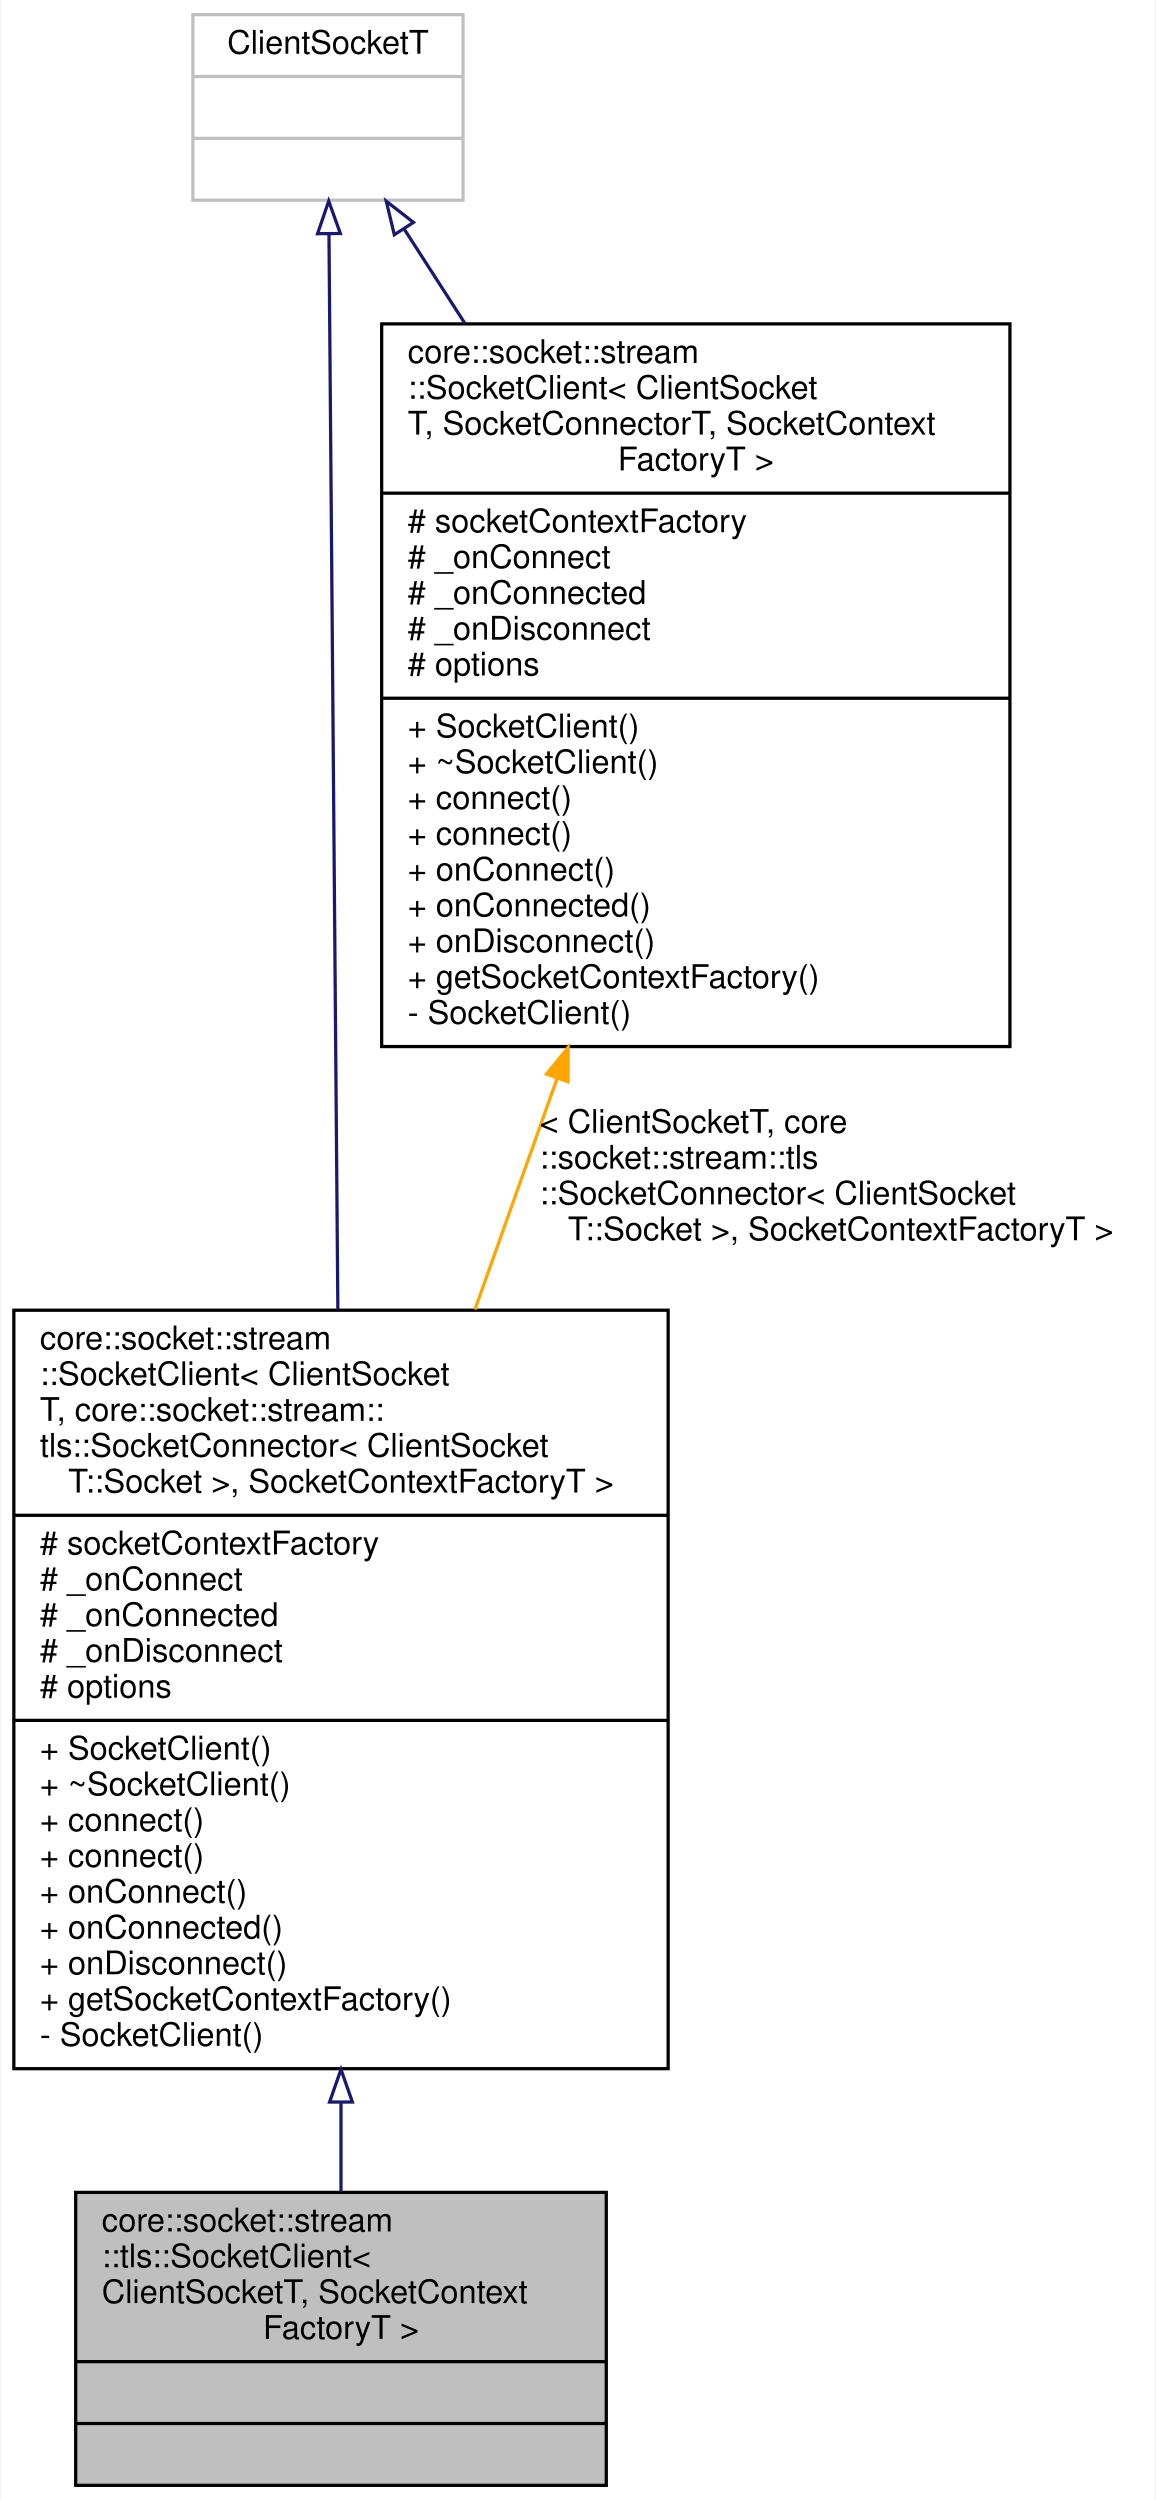
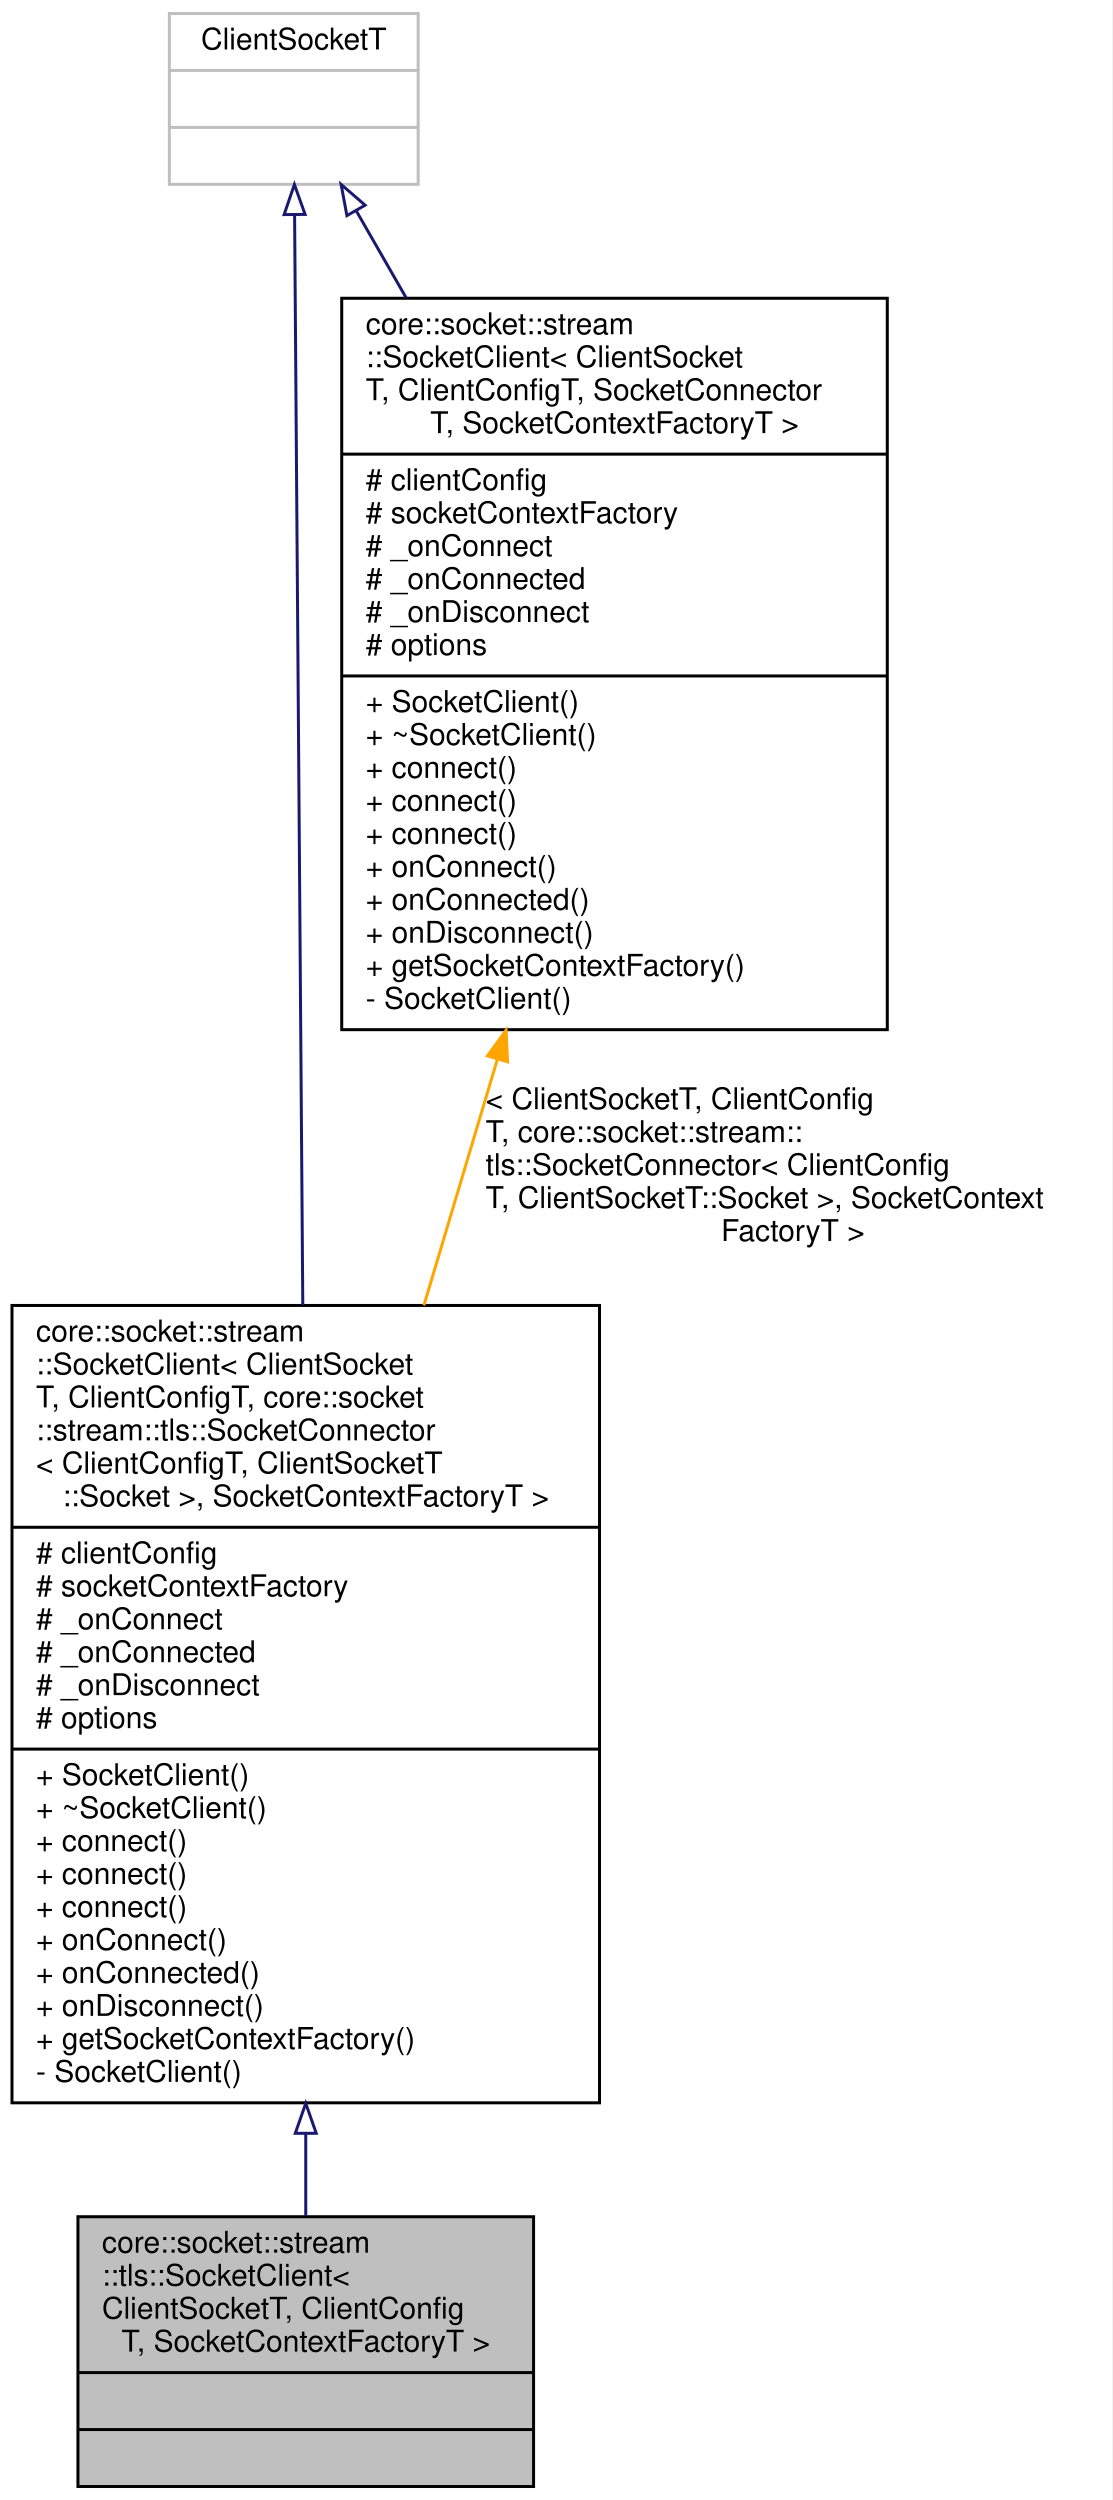
- <svg xmlns="http://www.w3.org/2000/svg" xmlns:xlink="http://www.w3.org/1999/xlink" width="355pt" height="768pt" viewBox="0.00 0.00 354.50 768.00">
-   <g id="graph0" class="graph" transform="scale(1 1) rotate(0) translate(4 764)">
-     <polygon fill="white" stroke="transparent" points="-4,4 -4,-764 350.5,-764 350.5,4 -4,4" />
+ <svg xmlns="http://www.w3.org/2000/svg" xmlns:xlink="http://www.w3.org/1999/xlink" width="371pt" height="834pt" viewBox="0.00 0.00 371.00 834.00">
+   <g id="graph0" class="graph" transform="scale(1 1) rotate(0) translate(4 830)">
+     <polygon fill="white" stroke="transparent" points="-4,4 -4,-830 367,-830 367,4 -4,4" />
    <g id="node1" class="node">
      <g id="a_node1">
        <a xlink:title=" ">
-           <polygon fill="#bfbfbf" stroke="black" points="19,-0.5 19,-90.5 182,-90.5 182,-0.5 19,-0.5" />
-           <text text-anchor="start" x="27" y="-78.5" font-family="Helvetica,sans-Serif" font-size="10.00">core::socket::stream</text>
-           <text text-anchor="start" x="27" y="-67.5" font-family="Helvetica,sans-Serif" font-size="10.00">::tls::SocketClient&lt;</text>
-           <text text-anchor="start" x="27" y="-56.5" font-family="Helvetica,sans-Serif" font-size="10.00"> ClientSocketT, SocketContext</text>
-           <text text-anchor="middle" x="100.5" y="-45.5" font-family="Helvetica,sans-Serif" font-size="10.00">FactoryT &gt;</text>
-           <polyline fill="none" stroke="black" points="19,-38.5 182,-38.5 " />
-           <text text-anchor="middle" x="100.5" y="-26.5" font-family="Helvetica,sans-Serif" font-size="10.00"> </text>
-           <polyline fill="none" stroke="black" points="19,-19.5 182,-19.5 " />
-           <text text-anchor="middle" x="100.5" y="-7.5" font-family="Helvetica,sans-Serif" font-size="10.00"> </text>
+           <polygon fill="#bfbfbf" stroke="black" points="22,-0.5 22,-90.5 174,-90.5 174,-0.5 22,-0.5" />
+           <text text-anchor="start" x="30" y="-78.5" font-family="Helvetica,sans-Serif" font-size="10.00">core::socket::stream</text>
+           <text text-anchor="start" x="30" y="-67.5" font-family="Helvetica,sans-Serif" font-size="10.00">::tls::SocketClient&lt;</text>
+           <text text-anchor="start" x="30" y="-56.5" font-family="Helvetica,sans-Serif" font-size="10.00"> ClientSocketT, ClientConfig</text>
+           <text text-anchor="middle" x="98" y="-45.5" font-family="Helvetica,sans-Serif" font-size="10.00">T, SocketContextFactoryT &gt;</text>
+           <polyline fill="none" stroke="black" points="22,-38.5 174,-38.5 " />
+           <text text-anchor="middle" x="98" y="-26.5" font-family="Helvetica,sans-Serif" font-size="10.00"> </text>
+           <polyline fill="none" stroke="black" points="22,-19.5 174,-19.5 " />
+           <text text-anchor="middle" x="98" y="-7.5" font-family="Helvetica,sans-Serif" font-size="10.00"> </text>
        </a>
      </g>
    </g>
    <g id="node2" class="node">
      <g id="a_node2">
        <a xlink:href="classcore_1_1socket_1_1stream_1_1_socket_client.html" target="_top" xlink:title=" ">
-           <polygon fill="white" stroke="black" points="0,-128.5 0,-361.5 201,-361.5 201,-128.5 0,-128.5" />
-           <text text-anchor="start" x="8" y="-349.5" font-family="Helvetica,sans-Serif" font-size="10.00">core::socket::stream</text>
-           <text text-anchor="start" x="8" y="-338.5" font-family="Helvetica,sans-Serif" font-size="10.00">::SocketClient&lt; ClientSocket</text>
-           <text text-anchor="start" x="8" y="-327.5" font-family="Helvetica,sans-Serif" font-size="10.00">T, core::socket::stream::</text>
-           <text text-anchor="start" x="8" y="-316.5" font-family="Helvetica,sans-Serif" font-size="10.00">tls::SocketConnector&lt; ClientSocket</text>
-           <text text-anchor="middle" x="100.5" y="-305.5" font-family="Helvetica,sans-Serif" font-size="10.00">T::Socket &gt;, SocketContextFactoryT &gt;</text>
-           <polyline fill="none" stroke="black" points="0,-298.5 201,-298.5 " />
-           <text text-anchor="start" x="8" y="-286.5" font-family="Helvetica,sans-Serif" font-size="10.00"># socketContextFactory</text>
-           <text text-anchor="start" x="8" y="-275.5" font-family="Helvetica,sans-Serif" font-size="10.00"># _onConnect</text>
-           <text text-anchor="start" x="8" y="-264.5" font-family="Helvetica,sans-Serif" font-size="10.00"># _onConnected</text>
-           <text text-anchor="start" x="8" y="-253.5" font-family="Helvetica,sans-Serif" font-size="10.00"># _onDisconnect</text>
-           <text text-anchor="start" x="8" y="-242.5" font-family="Helvetica,sans-Serif" font-size="10.00"># options</text>
-           <polyline fill="none" stroke="black" points="0,-235.5 201,-235.5 " />
-           <text text-anchor="start" x="8" y="-223.5" font-family="Helvetica,sans-Serif" font-size="10.00">+ SocketClient()</text>
-           <text text-anchor="start" x="8" y="-212.5" font-family="Helvetica,sans-Serif" font-size="10.00">+ ~SocketClient()</text>
+           <polygon fill="white" stroke="black" points="0,-128.5 0,-394.5 196,-394.5 196,-128.5 0,-128.5" />
+           <text text-anchor="start" x="8" y="-382.5" font-family="Helvetica,sans-Serif" font-size="10.00">core::socket::stream</text>
+           <text text-anchor="start" x="8" y="-371.5" font-family="Helvetica,sans-Serif" font-size="10.00">::SocketClient&lt; ClientSocket</text>
+           <text text-anchor="start" x="8" y="-360.5" font-family="Helvetica,sans-Serif" font-size="10.00">T, ClientConfigT, core::socket</text>
+           <text text-anchor="start" x="8" y="-349.5" font-family="Helvetica,sans-Serif" font-size="10.00">::stream::tls::SocketConnector</text>
+           <text text-anchor="start" x="8" y="-338.5" font-family="Helvetica,sans-Serif" font-size="10.00">&lt; ClientConfigT, ClientSocketT</text>
+           <text text-anchor="middle" x="98" y="-327.5" font-family="Helvetica,sans-Serif" font-size="10.00">::Socket &gt;, SocketContextFactoryT &gt;</text>
+           <polyline fill="none" stroke="black" points="0,-320.5 196,-320.5 " />
+           <text text-anchor="start" x="8" y="-308.5" font-family="Helvetica,sans-Serif" font-size="10.00"># clientConfig</text>
+           <text text-anchor="start" x="8" y="-297.5" font-family="Helvetica,sans-Serif" font-size="10.00"># socketContextFactory</text>
+           <text text-anchor="start" x="8" y="-286.5" font-family="Helvetica,sans-Serif" font-size="10.00"># _onConnect</text>
+           <text text-anchor="start" x="8" y="-275.5" font-family="Helvetica,sans-Serif" font-size="10.00"># _onConnected</text>
+           <text text-anchor="start" x="8" y="-264.5" font-family="Helvetica,sans-Serif" font-size="10.00"># _onDisconnect</text>
+           <text text-anchor="start" x="8" y="-253.5" font-family="Helvetica,sans-Serif" font-size="10.00"># options</text>
+           <polyline fill="none" stroke="black" points="0,-246.5 196,-246.5 " />
+           <text text-anchor="start" x="8" y="-234.5" font-family="Helvetica,sans-Serif" font-size="10.00">+ SocketClient()</text>
+           <text text-anchor="start" x="8" y="-223.5" font-family="Helvetica,sans-Serif" font-size="10.00">+ ~SocketClient()</text>
+           <text text-anchor="start" x="8" y="-212.5" font-family="Helvetica,sans-Serif" font-size="10.00">+ connect()</text>
          <text text-anchor="start" x="8" y="-201.5" font-family="Helvetica,sans-Serif" font-size="10.00">+ connect()</text>
          <text text-anchor="start" x="8" y="-190.5" font-family="Helvetica,sans-Serif" font-size="10.00">+ connect()</text>
          <text text-anchor="start" x="8" y="-179.5" font-family="Helvetica,sans-Serif" font-size="10.00">+ onConnect()</text>
          <text text-anchor="start" x="8" y="-168.5" font-family="Helvetica,sans-Serif" font-size="10.00">+ onConnected()</text>
          <text text-anchor="start" x="8" y="-157.5" font-family="Helvetica,sans-Serif" font-size="10.00">+ onDisconnect()</text>
          <text text-anchor="start" x="8" y="-146.5" font-family="Helvetica,sans-Serif" font-size="10.00">+ getSocketContextFactory()</text>
          <text text-anchor="start" x="8" y="-135.5" font-family="Helvetica,sans-Serif" font-size="10.00">- SocketClient()</text>
        </a>
      </g>
    </g>
    <g id="edge1" class="edge">
-       <path fill="none" stroke="midnightblue" d="M100.5,-118.07C100.5,-108.41 100.5,-99.12 100.5,-90.63" />
-       <polygon fill="none" stroke="midnightblue" points="97,-118.26 100.5,-128.26 104,-118.26 97,-118.26" />
+       <path fill="none" stroke="midnightblue" d="M98,-118.1C98,-108.43 98,-99.19 98,-90.76" />
+       <polygon fill="none" stroke="midnightblue" points="94.5,-118.32 98,-128.32 101.5,-118.32 94.5,-118.32" />
    </g>
    <g id="node3" class="node">
      <g id="a_node3">
        <a xlink:title=" ">
-           <polygon fill="white" stroke="#bfbfbf" points="55,-702.5 55,-759.5 138,-759.5 138,-702.5 55,-702.5" />
-           <text text-anchor="middle" x="96.5" y="-747.5" font-family="Helvetica,sans-Serif" font-size="10.00">ClientSocketT</text>
-           <polyline fill="none" stroke="#bfbfbf" points="55,-740.5 138,-740.5 " />
-           <text text-anchor="middle" x="96.5" y="-728.5" font-family="Helvetica,sans-Serif" font-size="10.00"> </text>
-           <polyline fill="none" stroke="#bfbfbf" points="55,-721.5 138,-721.5 " />
-           <text text-anchor="middle" x="96.5" y="-709.5" font-family="Helvetica,sans-Serif" font-size="10.00"> </text>
+           <polygon fill="white" stroke="#bfbfbf" points="52.5,-768.5 52.5,-825.5 135.5,-825.5 135.5,-768.5 52.5,-768.5" />
+           <text text-anchor="middle" x="94" y="-813.5" font-family="Helvetica,sans-Serif" font-size="10.00">ClientSocketT</text>
+           <polyline fill="none" stroke="#bfbfbf" points="52.5,-806.5 135.5,-806.5 " />
+           <text text-anchor="middle" x="94" y="-794.5" font-family="Helvetica,sans-Serif" font-size="10.00"> </text>
+           <polyline fill="none" stroke="#bfbfbf" points="52.5,-787.5 135.5,-787.5 " />
+           <text text-anchor="middle" x="94" y="-775.5" font-family="Helvetica,sans-Serif" font-size="10.00"> </text>
        </a>
      </g>
    </g>
    <g id="edge2" class="edge">
-       <path fill="none" stroke="midnightblue" d="M96.81,-692.09C97.39,-621.83 98.66,-468.79 99.54,-361.66" />
-       <polygon fill="none" stroke="midnightblue" points="93.31,-692.21 96.73,-702.24 100.31,-692.27 93.31,-692.21" />
+       <path fill="none" stroke="midnightblue" d="M94.28,-758.14C94.84,-683.58 96.11,-514.55 97.01,-394.66" />
+       <polygon fill="none" stroke="midnightblue" points="90.78,-758.41 94.21,-768.44 97.78,-758.47 90.78,-758.41" />
    </g>
    <g id="node4" class="node">
      <g id="a_node4">
        <a xlink:href="classcore_1_1socket_1_1stream_1_1_socket_client.html" target="_top" xlink:title=" ">
-           <polygon fill="white" stroke="black" points="113,-442.5 113,-664.5 306,-664.5 306,-442.5 113,-442.5" />
-           <text text-anchor="start" x="121" y="-652.5" font-family="Helvetica,sans-Serif" font-size="10.00">core::socket::stream</text>
-           <text text-anchor="start" x="121" y="-641.5" font-family="Helvetica,sans-Serif" font-size="10.00">::SocketClient&lt; ClientSocket</text>
-           <text text-anchor="start" x="121" y="-630.5" font-family="Helvetica,sans-Serif" font-size="10.00">T, SocketConnectorT, SocketContext</text>
-           <text text-anchor="middle" x="209.5" y="-619.5" font-family="Helvetica,sans-Serif" font-size="10.00">FactoryT &gt;</text>
-           <polyline fill="none" stroke="black" points="113,-612.5 306,-612.5 " />
-           <text text-anchor="start" x="121" y="-600.5" font-family="Helvetica,sans-Serif" font-size="10.00"># socketContextFactory</text>
-           <text text-anchor="start" x="121" y="-589.5" font-family="Helvetica,sans-Serif" font-size="10.00"># _onConnect</text>
-           <text text-anchor="start" x="121" y="-578.5" font-family="Helvetica,sans-Serif" font-size="10.00"># _onConnected</text>
-           <text text-anchor="start" x="121" y="-567.5" font-family="Helvetica,sans-Serif" font-size="10.00"># _onDisconnect</text>
-           <text text-anchor="start" x="121" y="-556.5" font-family="Helvetica,sans-Serif" font-size="10.00"># options</text>
-           <polyline fill="none" stroke="black" points="113,-549.5 306,-549.5 " />
-           <text text-anchor="start" x="121" y="-537.5" font-family="Helvetica,sans-Serif" font-size="10.00">+ SocketClient()</text>
-           <text text-anchor="start" x="121" y="-526.5" font-family="Helvetica,sans-Serif" font-size="10.00">+ ~SocketClient()</text>
-           <text text-anchor="start" x="121" y="-515.5" font-family="Helvetica,sans-Serif" font-size="10.00">+ connect()</text>
-           <text text-anchor="start" x="121" y="-504.5" font-family="Helvetica,sans-Serif" font-size="10.00">+ connect()</text>
-           <text text-anchor="start" x="121" y="-493.5" font-family="Helvetica,sans-Serif" font-size="10.00">+ onConnect()</text>
-           <text text-anchor="start" x="121" y="-482.5" font-family="Helvetica,sans-Serif" font-size="10.00">+ onConnected()</text>
-           <text text-anchor="start" x="121" y="-471.5" font-family="Helvetica,sans-Serif" font-size="10.00">+ onDisconnect()</text>
-           <text text-anchor="start" x="121" y="-460.5" font-family="Helvetica,sans-Serif" font-size="10.00">+ getSocketContextFactory()</text>
-           <text text-anchor="start" x="121" y="-449.5" font-family="Helvetica,sans-Serif" font-size="10.00">- SocketClient()</text>
+           <polygon fill="white" stroke="black" points="110,-486.5 110,-730.5 292,-730.5 292,-486.5 110,-486.5" />
+           <text text-anchor="start" x="118" y="-718.5" font-family="Helvetica,sans-Serif" font-size="10.00">core::socket::stream</text>
+           <text text-anchor="start" x="118" y="-707.5" font-family="Helvetica,sans-Serif" font-size="10.00">::SocketClient&lt; ClientSocket</text>
+           <text text-anchor="start" x="118" y="-696.5" font-family="Helvetica,sans-Serif" font-size="10.00">T, ClientConfigT, SocketConnector</text>
+           <text text-anchor="middle" x="201" y="-685.5" font-family="Helvetica,sans-Serif" font-size="10.00">T, SocketContextFactoryT &gt;</text>
+           <polyline fill="none" stroke="black" points="110,-678.5 292,-678.5 " />
+           <text text-anchor="start" x="118" y="-666.5" font-family="Helvetica,sans-Serif" font-size="10.00"># clientConfig</text>
+           <text text-anchor="start" x="118" y="-655.5" font-family="Helvetica,sans-Serif" font-size="10.00"># socketContextFactory</text>
+           <text text-anchor="start" x="118" y="-644.5" font-family="Helvetica,sans-Serif" font-size="10.00"># _onConnect</text>
+           <text text-anchor="start" x="118" y="-633.5" font-family="Helvetica,sans-Serif" font-size="10.00"># _onConnected</text>
+           <text text-anchor="start" x="118" y="-622.5" font-family="Helvetica,sans-Serif" font-size="10.00"># _onDisconnect</text>
+           <text text-anchor="start" x="118" y="-611.5" font-family="Helvetica,sans-Serif" font-size="10.00"># options</text>
+           <polyline fill="none" stroke="black" points="110,-604.5 292,-604.5 " />
+           <text text-anchor="start" x="118" y="-592.5" font-family="Helvetica,sans-Serif" font-size="10.00">+ SocketClient()</text>
+           <text text-anchor="start" x="118" y="-581.5" font-family="Helvetica,sans-Serif" font-size="10.00">+ ~SocketClient()</text>
+           <text text-anchor="start" x="118" y="-570.5" font-family="Helvetica,sans-Serif" font-size="10.00">+ connect()</text>
+           <text text-anchor="start" x="118" y="-559.5" font-family="Helvetica,sans-Serif" font-size="10.00">+ connect()</text>
+           <text text-anchor="start" x="118" y="-548.5" font-family="Helvetica,sans-Serif" font-size="10.00">+ connect()</text>
+           <text text-anchor="start" x="118" y="-537.5" font-family="Helvetica,sans-Serif" font-size="10.00">+ onConnect()</text>
+           <text text-anchor="start" x="118" y="-526.5" font-family="Helvetica,sans-Serif" font-size="10.00">+ onConnected()</text>
+           <text text-anchor="start" x="118" y="-515.5" font-family="Helvetica,sans-Serif" font-size="10.00">+ onDisconnect()</text>
+           <text text-anchor="start" x="118" y="-504.5" font-family="Helvetica,sans-Serif" font-size="10.00">+ getSocketContextFactory()</text>
+           <text text-anchor="start" x="118" y="-493.5" font-family="Helvetica,sans-Serif" font-size="10.00">- SocketClient()</text>
        </a>
      </g>
    </g>
    <g id="edge4" class="edge">
-       <path fill="none" stroke="midnightblue" d="M119.85,-693.74C125.54,-684.9 131.92,-674.99 138.59,-664.63" />
-       <polygon fill="none" stroke="midnightblue" points="116.88,-691.89 114.41,-702.19 122.76,-695.68 116.88,-691.89" />
+       <path fill="none" stroke="midnightblue" d="M114.81,-759.73C119.86,-750.92 125.55,-741.02 131.52,-730.6" />
+       <polygon fill="none" stroke="midnightblue" points="111.73,-758.07 109.79,-768.48 117.8,-761.55 111.73,-758.07" />
    </g>
    <g id="edge3" class="edge">
-       <path fill="none" stroke="orange" d="M166.89,-432.7C158.59,-409.35 149.9,-384.91 141.65,-361.7" />
-       <polygon fill="orange" stroke="orange" points="163.65,-434.03 170.3,-442.28 170.25,-431.68 163.65,-434.03" />
-       <text text-anchor="start" x="161.5" y="-416" font-family="Helvetica,sans-Serif" font-size="10.00"> &lt; ClientSocketT, core</text>
-       <text text-anchor="start" x="161.5" y="-405" font-family="Helvetica,sans-Serif" font-size="10.00">::socket::stream::tls</text>
-       <text text-anchor="start" x="161.5" y="-394" font-family="Helvetica,sans-Serif" font-size="10.00">::SocketConnector&lt; ClientSocket</text>
-       <text text-anchor="middle" x="254" y="-383" font-family="Helvetica,sans-Serif" font-size="10.00">T::Socket &gt;, SocketContextFactoryT &gt;</text>
+       <path fill="none" stroke="orange" d="M161.9,-476.53C153.88,-449.68 145.44,-421.4 137.41,-394.52" />
+       <polygon fill="orange" stroke="orange" points="158.62,-477.77 164.83,-486.35 165.32,-475.77 158.62,-477.77" />
+       <text text-anchor="start" x="158" y="-460" font-family="Helvetica,sans-Serif" font-size="10.00"> &lt; ClientSocketT, ClientConfig</text>
+       <text text-anchor="start" x="158" y="-449" font-family="Helvetica,sans-Serif" font-size="10.00">T, core::socket::stream::</text>
+       <text text-anchor="start" x="158" y="-438" font-family="Helvetica,sans-Serif" font-size="10.00">tls::SocketConnector&lt; ClientConfig</text>
+       <text text-anchor="start" x="158" y="-427" font-family="Helvetica,sans-Serif" font-size="10.00">T, ClientSocketT::Socket &gt;, SocketContext</text>
+       <text text-anchor="middle" x="260.5" y="-416" font-family="Helvetica,sans-Serif" font-size="10.00">FactoryT &gt;</text>
    </g>
  </g>
</svg>
